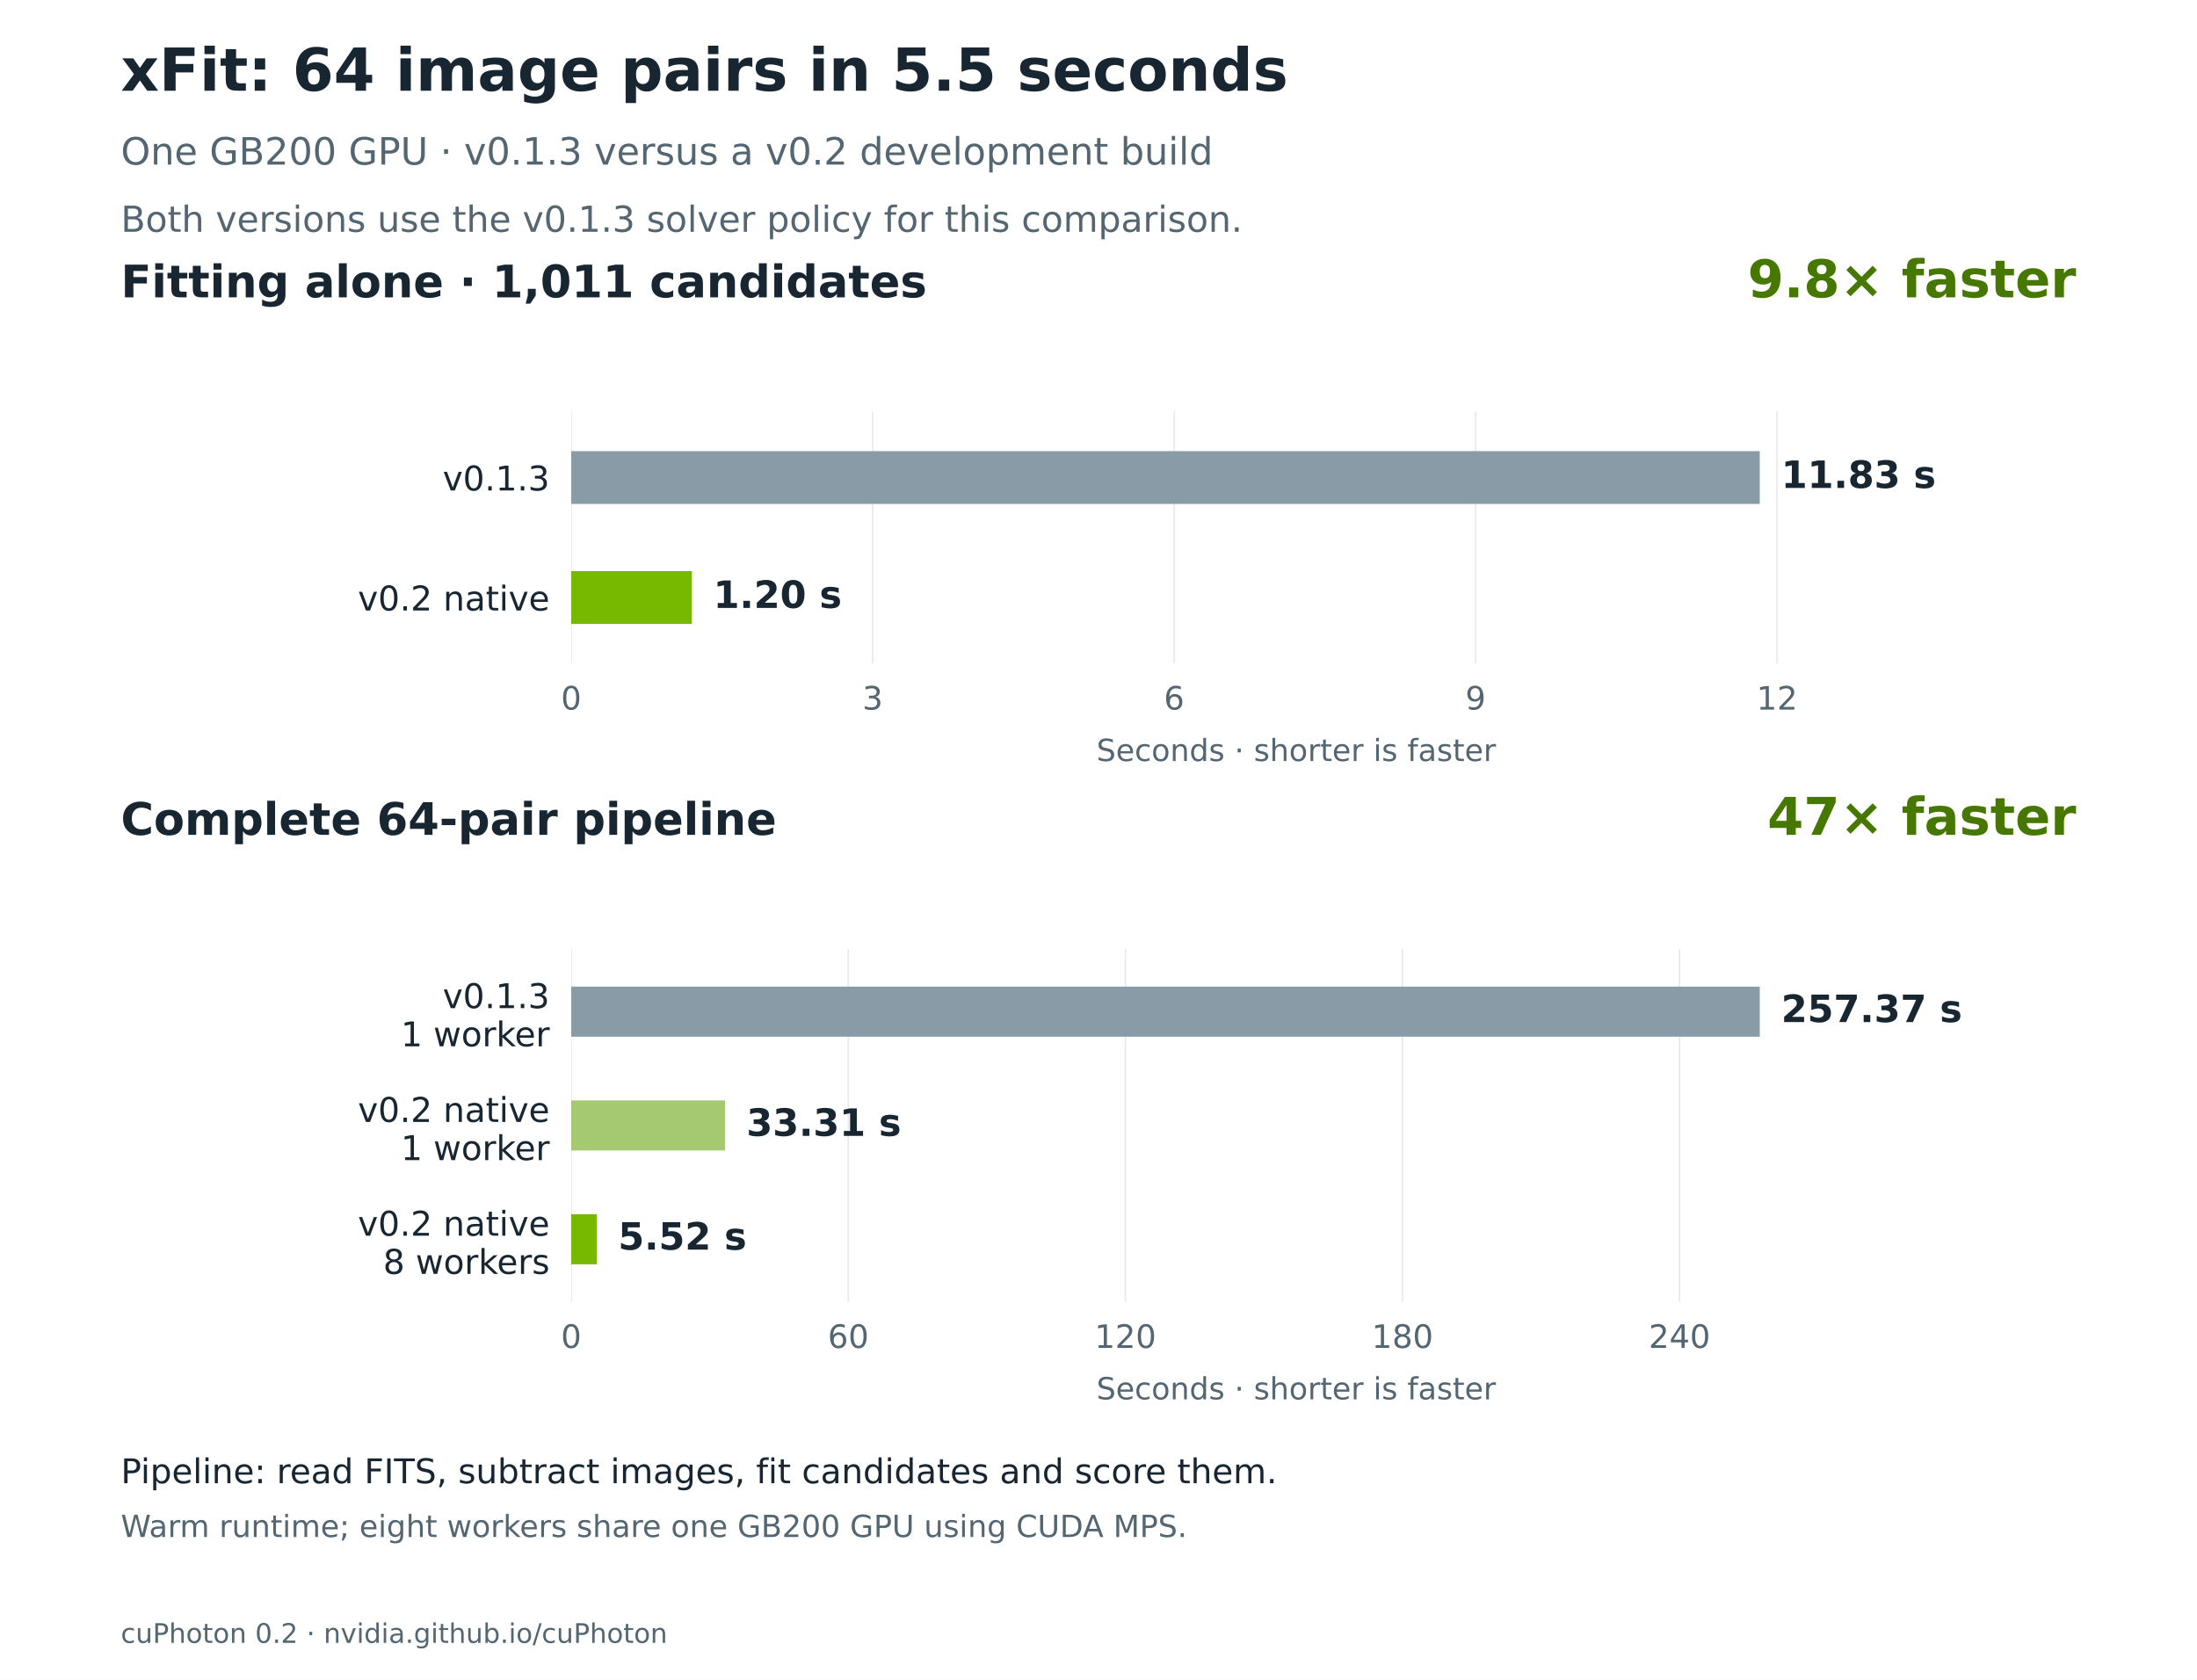
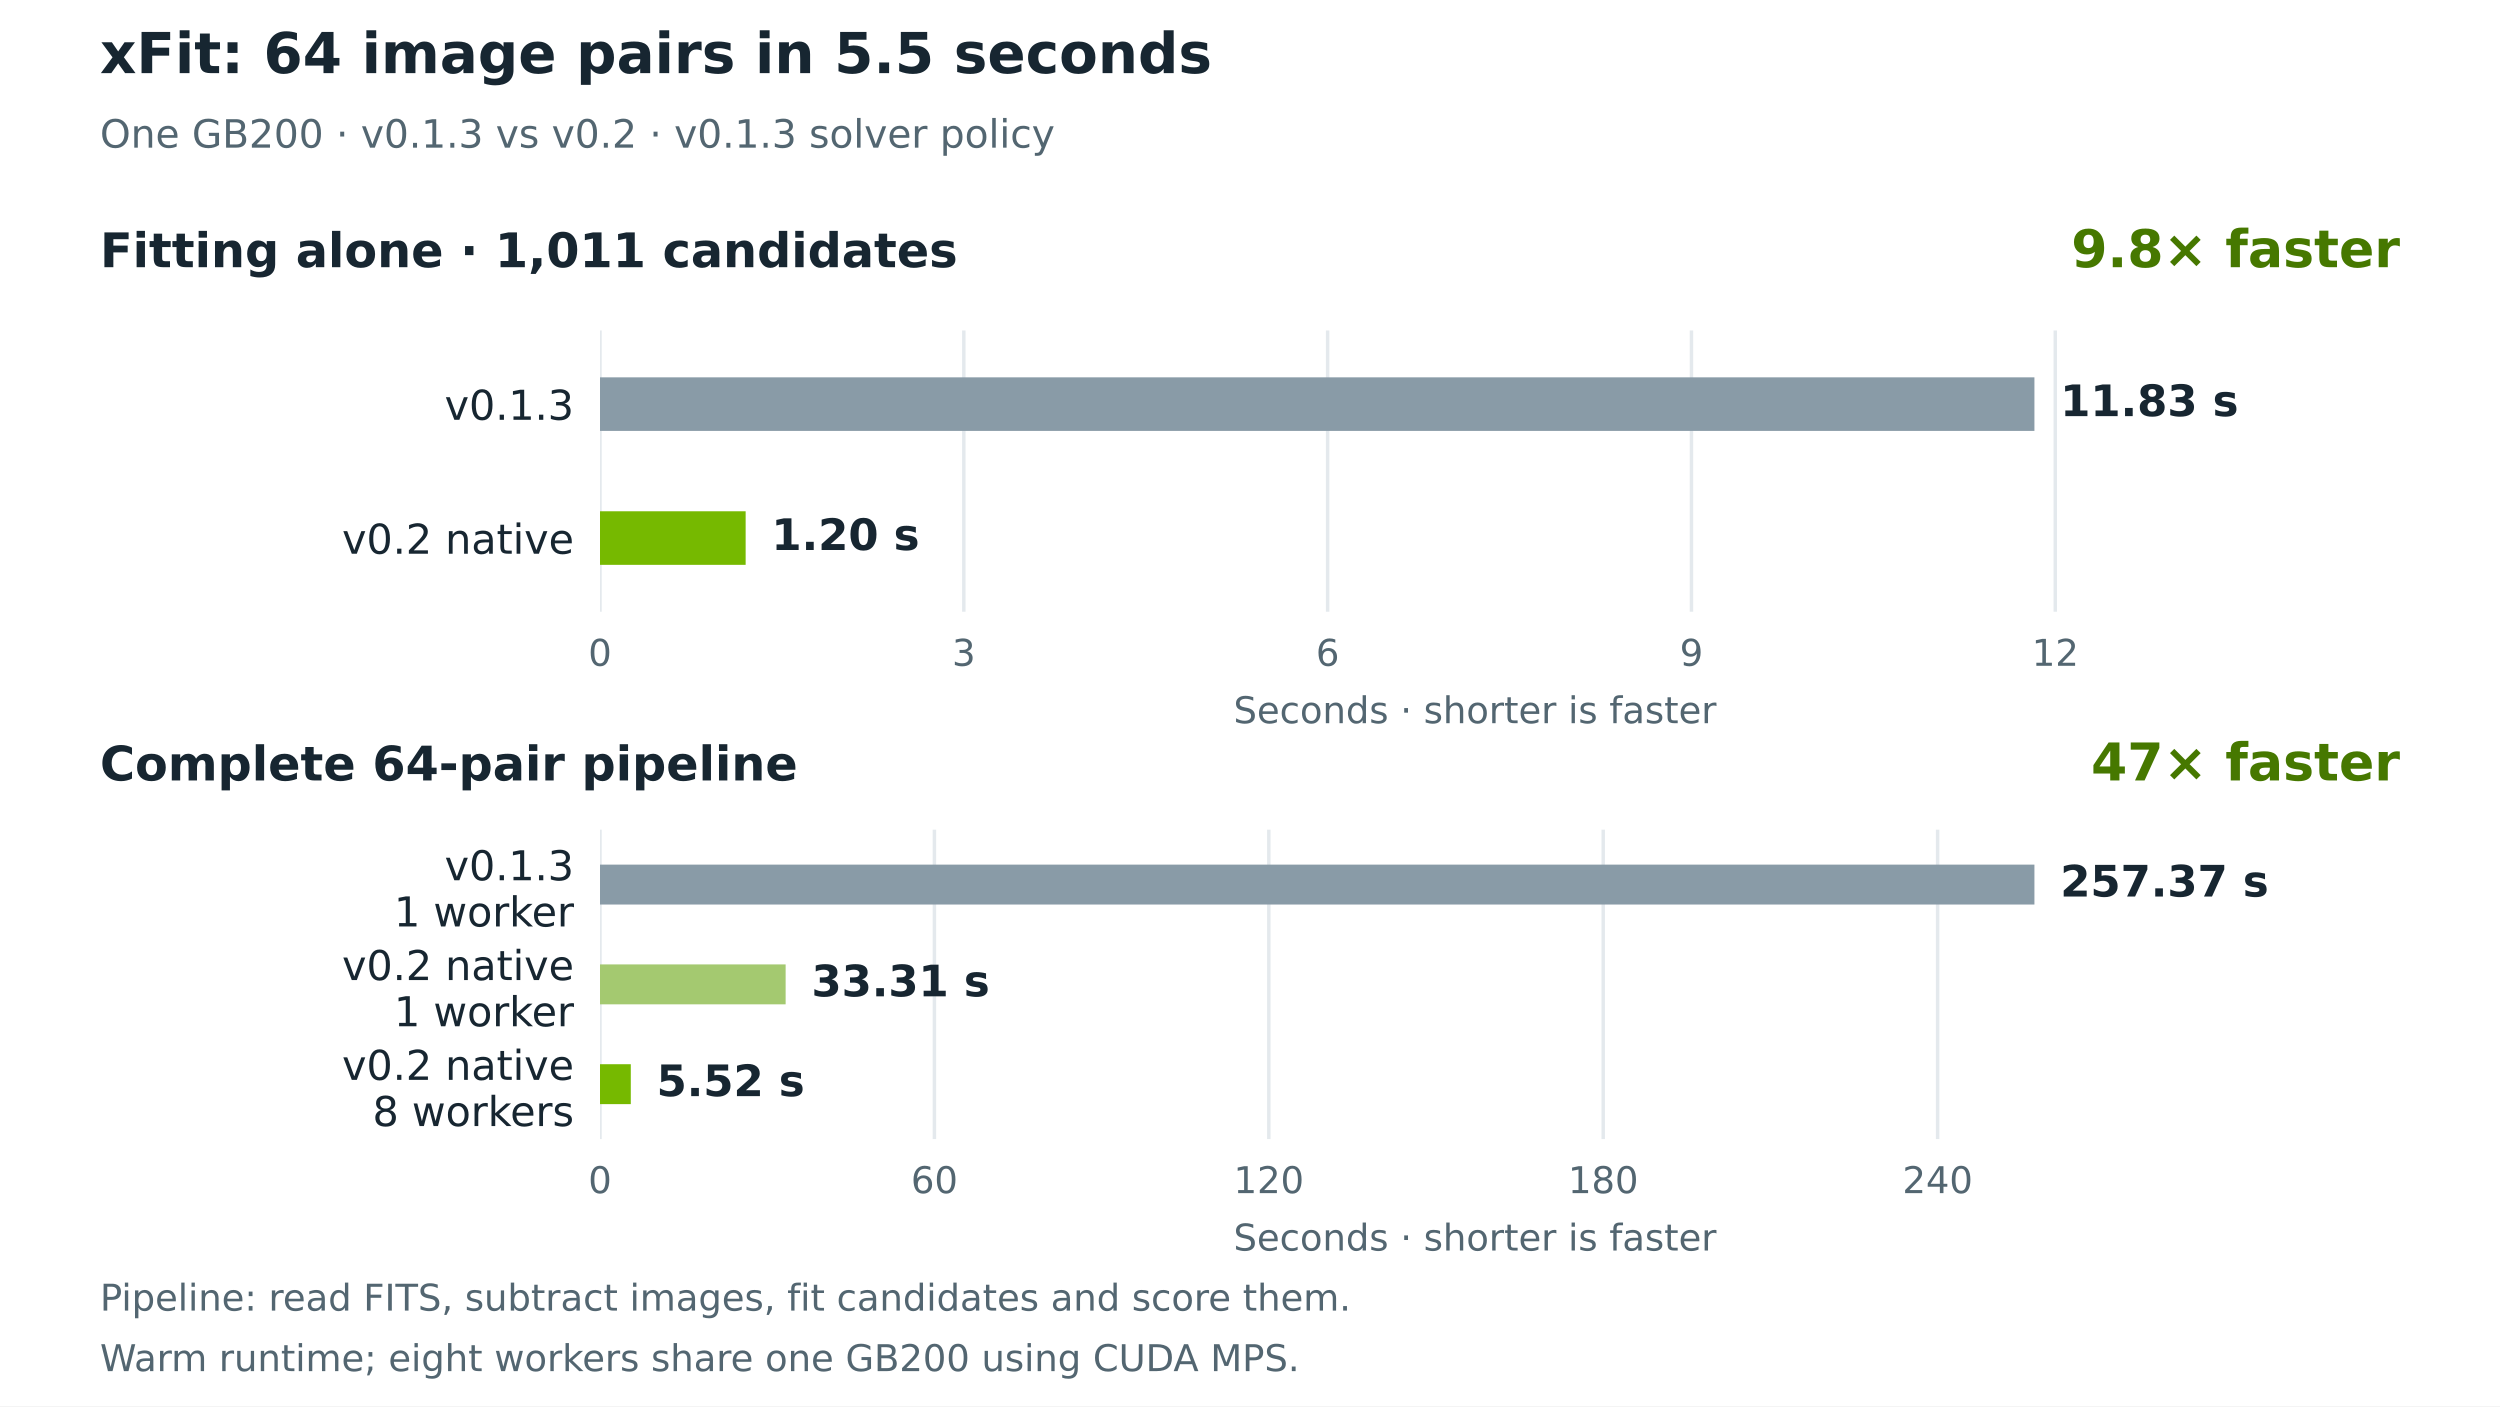
- <svg xmlns="http://www.w3.org/2000/svg" width="1224pt" height="936pt" viewBox="0 0 1224 936" version="1.1">
+ <svg xmlns="http://www.w3.org/2000/svg" width="576pt" height="324pt" viewBox="0 0 576 324" version="1.1">
  <defs>
    <style type="text/css">*{stroke-linejoin: round; stroke-linecap: butt}</style>
  </defs>
  <g id="figure_1">
    <g id="patch_1">
-       <path d="M 0 936 L 1224 936 L 1224 0 L 0 0 z " style="fill: #ffffff" />
+       <path d="M 0 324 L 576 324 L 576 0 L 0 0 z " style="fill: #ffffff" />
    </g>
    <g id="axes_1">
      <g id="patch_2">
-         <path d="M 318.24 369.72 L 1126.08 369.72 L 1126.08 229.32 L 318.24 229.32 z " style="fill: #ffffff" />
+         <path d="M 138.24 140.94 L 541.44 140.94 L 541.44 76.14 L 138.24 76.14 z " style="fill: #ffffff" />
      </g>
      <g id="matplotlib.axis_1">
        <g id="xtick_1">
          <g id="line2d_1">
-             <path d="M 318.24 369.72 L 318.24 229.32 " clip-path="url(#pb728a9fad7)" style="fill: none; stroke: #e4e9ed; stroke-width: 0.8; stroke-linecap: square" />
+             <path d="M 138.24 140.94 L 138.24 76.14 " clip-path="url(#p403e58f060)" style="fill: none; stroke: #e4e9ed; stroke-width: 0.8; stroke-linecap: square" />
          </g>
          <g id="line2d_2" />
          <g id="text_1">
-             <text style="fill: #536671; font: 18px 'DejaVu Sans'; text-anchor: middle" x="318.24" y="395.397" transform="rotate(-0 318.24 395.3972)">0</text>
+             <text style="fill: #536671; font: 8.5px 'DejaVu Sans'; text-anchor: middle" x="138.24" y="153.399" transform="rotate(-0 138.24 153.3987)">0</text>
          </g>
        </g>
        <g id="xtick_2">
          <g id="line2d_3">
-             <path d="M 486.188 369.72 L 486.188 229.32 " clip-path="url(#pb728a9fad7)" style="fill: none; stroke: #e4e9ed; stroke-width: 0.8; stroke-linecap: square" />
+             <path d="M 222.064 140.94 L 222.064 76.14 " clip-path="url(#p403e58f060)" style="fill: none; stroke: #e4e9ed; stroke-width: 0.8; stroke-linecap: square" />
          </g>
          <g id="line2d_4" />
          <g id="text_2">
-             <text style="fill: #536671; font: 18px 'DejaVu Sans'; text-anchor: middle" x="486.188" y="395.397" transform="rotate(-0 486.1878 395.3972)">3</text>
+             <text style="fill: #536671; font: 8.5px 'DejaVu Sans'; text-anchor: middle" x="222.064" y="153.399" transform="rotate(-0 222.0642 153.3987)">3</text>
          </g>
        </g>
        <g id="xtick_3">
          <g id="line2d_5">
-             <path d="M 654.136 369.72 L 654.136 229.32 " clip-path="url(#pb728a9fad7)" style="fill: none; stroke: #e4e9ed; stroke-width: 0.8; stroke-linecap: square" />
+             <path d="M 305.888 140.94 L 305.888 76.14 " clip-path="url(#p403e58f060)" style="fill: none; stroke: #e4e9ed; stroke-width: 0.8; stroke-linecap: square" />
          </g>
          <g id="line2d_6" />
          <g id="text_3">
-             <text style="fill: #536671; font: 18px 'DejaVu Sans'; text-anchor: middle" x="654.136" y="395.397" transform="rotate(-0 654.1357 395.3972)">6</text>
+             <text style="fill: #536671; font: 8.5px 'DejaVu Sans'; text-anchor: middle" x="305.888" y="153.399" transform="rotate(-0 305.8885 153.3987)">6</text>
          </g>
        </g>
        <g id="xtick_4">
          <g id="line2d_7">
-             <path d="M 822.084 369.72 L 822.084 229.32 " clip-path="url(#pb728a9fad7)" style="fill: none; stroke: #e4e9ed; stroke-width: 0.8; stroke-linecap: square" />
+             <path d="M 389.713 140.94 L 389.713 76.14 " clip-path="url(#p403e58f060)" style="fill: none; stroke: #e4e9ed; stroke-width: 0.8; stroke-linecap: square" />
          </g>
          <g id="line2d_8" />
          <g id="text_4">
-             <text style="fill: #536671; font: 18px 'DejaVu Sans'; text-anchor: middle" x="822.084" y="395.397" transform="rotate(-0 822.0835 395.3972)">9</text>
+             <text style="fill: #536671; font: 8.5px 'DejaVu Sans'; text-anchor: middle" x="389.713" y="153.399" transform="rotate(-0 389.7127 153.3987)">9</text>
          </g>
        </g>
        <g id="xtick_5">
          <g id="line2d_9">
-             <path d="M 990.031 369.72 L 990.031 229.32 " clip-path="url(#pb728a9fad7)" style="fill: none; stroke: #e4e9ed; stroke-width: 0.8; stroke-linecap: square" />
+             <path d="M 473.537 140.94 L 473.537 76.14 " clip-path="url(#p403e58f060)" style="fill: none; stroke: #e4e9ed; stroke-width: 0.8; stroke-linecap: square" />
          </g>
          <g id="line2d_10" />
          <g id="text_5">
-             <text style="fill: #536671; font: 18px 'DejaVu Sans'; text-anchor: middle" x="990.031" y="395.397" transform="rotate(-0 990.0313 395.3972)">12</text>
+             <text style="fill: #536671; font: 8.5px 'DejaVu Sans'; text-anchor: middle" x="473.537" y="153.399" transform="rotate(-0 473.5369 153.3987)">12</text>
          </g>
        </g>
        <g id="text_6">
-           <text style="fill: #536671; font: 17px 'DejaVu Sans'; text-anchor: middle" x="722.16" y="424.058" transform="rotate(-0 722.16 424.058)">Seconds  ·  shorter is faster</text>
+           <text style="fill: #536671; font: 8.5px 'DejaVu Sans'; text-anchor: middle" x="339.84" y="166.625" transform="rotate(-0 339.84 166.6251)">Seconds  ·  shorter is faster</text>
        </g>
      </g>
      <g id="matplotlib.axis_2">
        <g id="ytick_1">
          <g id="line2d_11" />
          <g id="text_7">
-             <text style="fill: #172631; font: 19px 'DejaVu Sans'; text-anchor: end" x="306.24" y="273.31" transform="rotate(-0 306.24 273.3099)">v0.1.3</text>
+             <text style="fill: #172631; font: 9.5px 'DejaVu Sans'; text-anchor: end" x="132.24" y="96.721" transform="rotate(-0 132.24 96.72069)">v0.1.3</text>
          </g>
        </g>
        <g id="ytick_2">
          <g id="line2d_12" />
          <g id="text_8">
-             <text style="fill: #172631; font: 19px 'DejaVu Sans'; text-anchor: end" x="306.24" y="340.167" transform="rotate(-0 306.24 340.1671)">v0.2 native</text>
+             <text style="fill: #172631; font: 9.5px 'DejaVu Sans'; text-anchor: end" x="132.24" y="127.578" transform="rotate(-0 132.24 127.5778)">v0.2 native</text>
          </g>
        </g>
      </g>
      <g id="patch_3">
-         <path d="M 318.24 251.383 L 980.404 251.383 L 980.404 280.8 L 318.24 280.8 z " clip-path="url(#pb728a9fad7)" style="fill: #899ba7" />
+         <path d="M 138.24 86.94 L 468.732 86.94 L 468.732 99.283 L 138.24 99.283 z " clip-path="url(#p403e58f060)" style="fill: #899ba7" />
      </g>
      <g id="patch_4">
-         <path d="M 318.24 318.24 L 385.471 318.24 L 385.471 347.657 L 318.24 347.657 z " clip-path="url(#pb728a9fad7)" style="fill: #76b900" />
+         <path d="M 138.24 117.797 L 171.796 117.797 L 171.796 130.14 L 138.24 130.14 z " clip-path="url(#p403e58f060)" style="fill: #76b900" />
      </g>
      <g id="text_9">
-         <text style="fill: #172631; font: 700 21px 'DejaVu Sans'; text-anchor: start" x="992.323" y="271.886" transform="rotate(-0 992.3229 271.8861)">11.83 s</text>
+         <text style="fill: #172631; font: 700 10px 'DejaVu Sans'; text-anchor: start" x="474.681" y="95.871" transform="rotate(-0 474.6807 95.8708)">11.83 s</text>
      </g>
      <g id="text_10">
-         <text style="fill: #172631; font: 700 21px 'DejaVu Sans'; text-anchor: start" x="397.39" y="338.743" transform="rotate(-0 397.3898 338.7433)">1.20 s</text>
+         <text style="fill: #172631; font: 700 10px 'DejaVu Sans'; text-anchor: start" x="177.744" y="126.728" transform="rotate(-0 177.7444 126.7279)">1.20 s</text>
      </g>
    </g>
    <g id="axes_2">
      <g id="patch_5">
-         <path d="M 318.24 725.4 L 1126.08 725.4 L 1126.08 528.84 L 318.24 528.84 z " style="fill: #ffffff" />
+         <path d="M 138.24 262.44 L 541.44 262.44 L 541.44 191.16 L 138.24 191.16 z " style="fill: #ffffff" />
      </g>
      <g id="matplotlib.axis_3">
        <g id="xtick_6">
          <g id="line2d_13">
-             <path d="M 318.24 725.4 L 318.24 528.84 " clip-path="url(#pac9729bb2a)" style="fill: none; stroke: #e4e9ed; stroke-width: 0.8; stroke-linecap: square" />
+             <path d="M 138.24 262.44 L 138.24 191.16 " clip-path="url(#p664fa12489)" style="fill: none; stroke: #e4e9ed; stroke-width: 0.8; stroke-linecap: square" />
          </g>
          <g id="line2d_14" />
          <g id="text_11">
-             <text style="fill: #536671; font: 18px 'DejaVu Sans'; text-anchor: middle" x="318.24" y="751.077" transform="rotate(-0 318.24 751.0772)">0</text>
+             <text style="fill: #536671; font: 8.5px 'DejaVu Sans'; text-anchor: middle" x="138.24" y="274.899" transform="rotate(-0 138.24 274.8987)">0</text>
          </g>
        </g>
        <g id="xtick_7">
          <g id="line2d_15">
-             <path d="M 472.609 725.4 L 472.609 528.84 " clip-path="url(#pac9729bb2a)" style="fill: none; stroke: #e4e9ed; stroke-width: 0.8; stroke-linecap: square" />
+             <path d="M 215.287 262.44 L 215.287 191.16 " clip-path="url(#p664fa12489)" style="fill: none; stroke: #e4e9ed; stroke-width: 0.8; stroke-linecap: square" />
          </g>
          <g id="line2d_16" />
          <g id="text_12">
-             <text style="fill: #536671; font: 18px 'DejaVu Sans'; text-anchor: middle" x="472.609" y="751.077" transform="rotate(-0 472.6089 751.0772)">60</text>
+             <text style="fill: #536671; font: 8.5px 'DejaVu Sans'; text-anchor: middle" x="215.287" y="274.899" transform="rotate(-0 215.2869 274.8987)">60</text>
          </g>
        </g>
        <g id="xtick_8">
          <g id="line2d_17">
-             <path d="M 626.978 725.4 L 626.978 528.84 " clip-path="url(#pac9729bb2a)" style="fill: none; stroke: #e4e9ed; stroke-width: 0.8; stroke-linecap: square" />
+             <path d="M 292.334 262.44 L 292.334 191.16 " clip-path="url(#p664fa12489)" style="fill: none; stroke: #e4e9ed; stroke-width: 0.8; stroke-linecap: square" />
          </g>
          <g id="line2d_18" />
          <g id="text_13">
-             <text style="fill: #536671; font: 18px 'DejaVu Sans'; text-anchor: middle" x="626.978" y="751.077" transform="rotate(-0 626.9778 751.0772)">120</text>
+             <text style="fill: #536671; font: 8.5px 'DejaVu Sans'; text-anchor: middle" x="292.334" y="274.899" transform="rotate(-0 292.3337 274.8987)">120</text>
          </g>
        </g>
        <g id="xtick_9">
          <g id="line2d_19">
-             <path d="M 781.347 725.4 L 781.347 528.84 " clip-path="url(#pac9729bb2a)" style="fill: none; stroke: #e4e9ed; stroke-width: 0.8; stroke-linecap: square" />
+             <path d="M 369.381 262.44 L 369.381 191.16 " clip-path="url(#p664fa12489)" style="fill: none; stroke: #e4e9ed; stroke-width: 0.8; stroke-linecap: square" />
          </g>
          <g id="line2d_20" />
          <g id="text_14">
-             <text style="fill: #536671; font: 18px 'DejaVu Sans'; text-anchor: middle" x="781.347" y="751.077" transform="rotate(-0 781.3466 751.0772)">180</text>
+             <text style="fill: #536671; font: 8.5px 'DejaVu Sans'; text-anchor: middle" x="369.381" y="274.899" transform="rotate(-0 369.3806 274.8987)">180</text>
          </g>
        </g>
        <g id="xtick_10">
          <g id="line2d_21">
-             <path d="M 935.716 725.4 L 935.716 528.84 " clip-path="url(#pac9729bb2a)" style="fill: none; stroke: #e4e9ed; stroke-width: 0.8; stroke-linecap: square" />
+             <path d="M 446.427 262.44 L 446.427 191.16 " clip-path="url(#p664fa12489)" style="fill: none; stroke: #e4e9ed; stroke-width: 0.8; stroke-linecap: square" />
          </g>
          <g id="line2d_22" />
          <g id="text_15">
-             <text style="fill: #536671; font: 18px 'DejaVu Sans'; text-anchor: middle" x="935.716" y="751.077" transform="rotate(-0 935.7155 751.0772)">240</text>
+             <text style="fill: #536671; font: 8.5px 'DejaVu Sans'; text-anchor: middle" x="446.427" y="274.899" transform="rotate(-0 446.4274 274.8987)">240</text>
          </g>
        </g>
        <g id="text_16">
-           <text style="fill: #536671; font: 17px 'DejaVu Sans'; text-anchor: middle" x="722.16" y="779.738" transform="rotate(-0 722.16 779.738)">Seconds  ·  shorter is faster</text>
+           <text style="fill: #536671; font: 8.5px 'DejaVu Sans'; text-anchor: middle" x="339.84" y="288.125" transform="rotate(-0 339.84 288.1251)">Seconds  ·  shorter is faster</text>
        </g>
      </g>
      <g id="matplotlib.axis_4">
        <g id="ytick_3">
          <g id="line2d_23" />
          <g id="text_17">
-             <text style="fill: #172631; font: 19px 'DejaVu Sans'" transform="translate(246.6513 561.7378)">v0.1.3</text>
-             <text style="fill: #172631; font: 19px 'DejaVu Sans'" transform="translate(223.3228 583.0137)">1 worker</text>
+             <text style="fill: #172631; font: 9.5px 'DejaVu Sans'" transform="translate(102.4456 202.8186)">v0.1.3</text>
+             <text style="fill: #172631; font: 9.5px 'DejaVu Sans'" transform="translate(90.78141 213.4565)">1 worker</text>
          </g>
        </g>
        <g id="ytick_4">
          <g id="line2d_24" />
          <g id="text_18">
-             <text style="fill: #172631; font: 19px 'DejaVu Sans'" transform="translate(199.3917 625.1443)">v0.2 native</text>
-             <text style="fill: #172631; font: 19px 'DejaVu Sans'" transform="translate(223.3228 646.4201)">1 worker</text>
+             <text style="fill: #172631; font: 9.5px 'DejaVu Sans'" transform="translate(78.81586 225.8121)">v0.2 native</text>
+             <text style="fill: #172631; font: 9.5px 'DejaVu Sans'" transform="translate(90.78141 236.4501)">1 worker</text>
          </g>
        </g>
        <g id="ytick_5">
          <g id="line2d_25" />
          <g id="text_19">
-             <text style="fill: #172631; font: 19px 'DejaVu Sans'" transform="translate(199.3917 688.5507)">v0.2 native</text>
-             <text style="fill: #172631; font: 19px 'DejaVu Sans'" transform="translate(213.425 709.8266)">8 workers</text>
+             <text style="fill: #172631; font: 9.5px 'DejaVu Sans'" transform="translate(78.81586 248.8057)">v0.2 native</text>
+             <text style="fill: #172631; font: 9.5px 'DejaVu Sans'" transform="translate(85.8325 259.4436)">8 workers</text>
          </g>
        </g>
      </g>
      <g id="patch_6">
-         <path d="M 318.24 549.764 L 980.404 549.764 L 980.404 577.663 L 318.24 577.663 z " clip-path="url(#pac9729bb2a)" style="fill: #899ba7" />
+         <path d="M 138.24 199.208 L 468.732 199.208 L 468.732 208.405 L 138.24 208.405 z " clip-path="url(#p664fa12489)" style="fill: #899ba7" />
      </g>
      <g id="patch_7">
-         <path d="M 318.24 613.171 L 403.932 613.171 L 403.932 641.069 L 318.24 641.069 z " clip-path="url(#pac9729bb2a)" style="fill: #a4c970" />
+         <path d="M 138.24 222.201 L 181.01 222.201 L 181.01 231.399 L 138.24 231.399 z " clip-path="url(#p664fa12489)" style="fill: #a4c970" />
      </g>
      <g id="patch_8">
-         <path d="M 318.24 676.577 L 332.453 676.577 L 332.453 704.476 L 318.24 704.476 z " clip-path="url(#pac9729bb2a)" style="fill: #76b900" />
+         <path d="M 138.24 245.195 L 145.334 245.195 L 145.334 254.392 L 138.24 254.392 z " clip-path="url(#p664fa12489)" style="fill: #76b900" />
      </g>
      <g id="text_20">
-         <text style="fill: #172631; font: 700 21px 'DejaVu Sans'; text-anchor: start" x="992.323" y="569.508" transform="rotate(-0 992.3229 569.5082)">257.37 s</text>
+         <text style="fill: #172631; font: 700 10px 'DejaVu Sans'; text-anchor: start" x="474.681" y="206.566" transform="rotate(-0 474.6807 206.5658)">257.37 s</text>
      </g>
      <g id="text_21">
-         <text style="fill: #172631; font: 700 21px 'DejaVu Sans'; text-anchor: start" x="415.851" y="632.915" transform="rotate(-0 415.851 632.9147)">33.31 s</text>
+         <text style="fill: #172631; font: 700 10px 'DejaVu Sans'; text-anchor: start" x="186.959" y="229.559" transform="rotate(-0 186.9585 229.5594)">33.31 s</text>
      </g>
      <g id="text_22">
-         <text style="fill: #172631; font: 700 21px 'DejaVu Sans'; text-anchor: start" x="344.372" y="696.321" transform="rotate(-0 344.3721 696.3211)">5.52 s</text>
+         <text style="fill: #172631; font: 700 10px 'DejaVu Sans'; text-anchor: start" x="151.283" y="252.553" transform="rotate(-0 151.2828 252.5529)">5.52 s</text>
      </g>
    </g>
    <g id="text_23">
-       <text style="fill: #172631; font: 700 33px 'DejaVu Sans'; text-anchor: start" x="67.32" y="50.544" transform="rotate(-0 67.32 50.544)">xFit: 64 image pairs in 5.5 seconds</text>
+       <text style="fill: #172631; font: 700 13px 'DejaVu Sans'; text-anchor: start" x="23.04" y="16.848" transform="rotate(-0 23.04 16.848)">xFit: 64 image pairs in 5.5 seconds</text>
    </g>
    <g id="text_24">
-       <text style="fill: #536671; font: 21px 'DejaVu Sans'; text-anchor: start" x="67.32" y="91.728" transform="rotate(-0 67.32 91.728)">One GB200 GPU  ·  v0.1.3 versus a v0.2 development build</text>
+       <text style="fill: #536671; font: 9px 'DejaVu Sans'; text-anchor: start" x="23.04" y="34.02" transform="rotate(-0 23.04 34.02)">One GB200  ·  v0.1.3 vs v0.2  ·  v0.1.3 solver policy</text>
    </g>
    <g id="text_25">
-       <text style="fill: #536671; font: 20px 'DejaVu Sans'; text-anchor: start" x="67.32" y="129.168" transform="rotate(-0 67.32 129.168)">Both versions use the v0.1.3 solver policy for this comparison.</text>
+       <text style="fill: #172631; font: 700 11px 'DejaVu Sans'; text-anchor: start" x="23.04" y="61.56" transform="rotate(-0 23.04 61.56)">Fitting alone · 1,011 candidates</text>
    </g>
    <g id="text_26">
-       <text style="fill: #172631; font: 700 25px 'DejaVu Sans'; text-anchor: start" x="67.32" y="165.672" transform="rotate(-0 67.32 165.672)">Fitting alone · 1,011 candidates</text>
+       <text style="fill: #467800; font: 700 12px 'DejaVu Sans'; text-anchor: end" x="552.96" y="61.56" transform="rotate(-0 552.96 61.56)">9.8× faster</text>
    </g>
    <g id="text_27">
-       <text style="fill: #467800; font: 700 29px 'DejaVu Sans'; text-anchor: end" x="1156.68" y="165.672" transform="rotate(-0 1156.68 165.672)">9.8× faster</text>
+       <text style="fill: #172631; font: 700 11px 'DejaVu Sans'; text-anchor: start" x="23.04" y="179.82" transform="rotate(-0 23.04 179.82)">Complete 64-pair pipeline</text>
    </g>
    <g id="text_28">
-       <text style="fill: #172631; font: 700 25px 'DejaVu Sans'; text-anchor: start" x="67.32" y="465.192" transform="rotate(-0 67.32 465.192)">Complete 64-pair pipeline</text>
+       <text style="fill: #467800; font: 700 12px 'DejaVu Sans'; text-anchor: end" x="552.96" y="179.82" transform="rotate(-0 552.96 179.82)">47× faster</text>
    </g>
    <g id="text_29">
-       <text style="fill: #467800; font: 700 29px 'DejaVu Sans'; text-anchor: end" x="1156.68" y="465.192" transform="rotate(-0 1156.68 465.192)">47× faster</text>
+       <text style="fill: #536671; font: 8.5px 'DejaVu Sans'; text-anchor: start" x="23.04" y="301.968" transform="rotate(-0 23.04 301.968)">Pipeline: read FITS, subtract images, fit candidates and score them.</text>
    </g>
    <g id="text_30">
-       <text style="fill: #172631; font: 19px 'DejaVu Sans'; text-anchor: start" x="67.32" y="826.488" transform="rotate(-0 67.32 826.488)">Pipeline: read FITS, subtract images, fit candidates and score them.</text>
-     </g>
-     <g id="text_31">
-       <text style="fill: #536671; font: 17px 'DejaVu Sans'; text-anchor: start" x="67.32" y="856.44" transform="rotate(-0 67.32 856.44)">Warm runtime; eight workers share one GB200 GPU using CUDA MPS.</text>
-     </g>
-     <g id="text_32">
-       <text style="fill: #536671; font: 15px 'DejaVu Sans'; text-anchor: start" x="67.32" y="915.408" transform="rotate(-0 67.32 915.408)">cuPhoton 0.2  ·  nvidia.github.io/cuPhoton</text>
+       <text style="fill: #536671; font: 8.5px 'DejaVu Sans'; text-anchor: start" x="23.04" y="315.9" transform="rotate(-0 23.04 315.9)">Warm runtime; eight workers share one GB200 using CUDA MPS.</text>
    </g>
  </g>
  <defs>
-     <clipPath id="pb728a9fad7">
-       <rect x="318.24" y="229.32" width="807.84" height="140.4" />
+     <clipPath id="p403e58f060">
+       <rect x="138.24" y="76.14" width="403.2" height="64.8" />
    </clipPath>
-     <clipPath id="pac9729bb2a">
-       <rect x="318.24" y="528.84" width="807.84" height="196.56" />
+     <clipPath id="p664fa12489">
+       <rect x="138.24" y="191.16" width="403.2" height="71.28" />
    </clipPath>
  </defs>
</svg>
